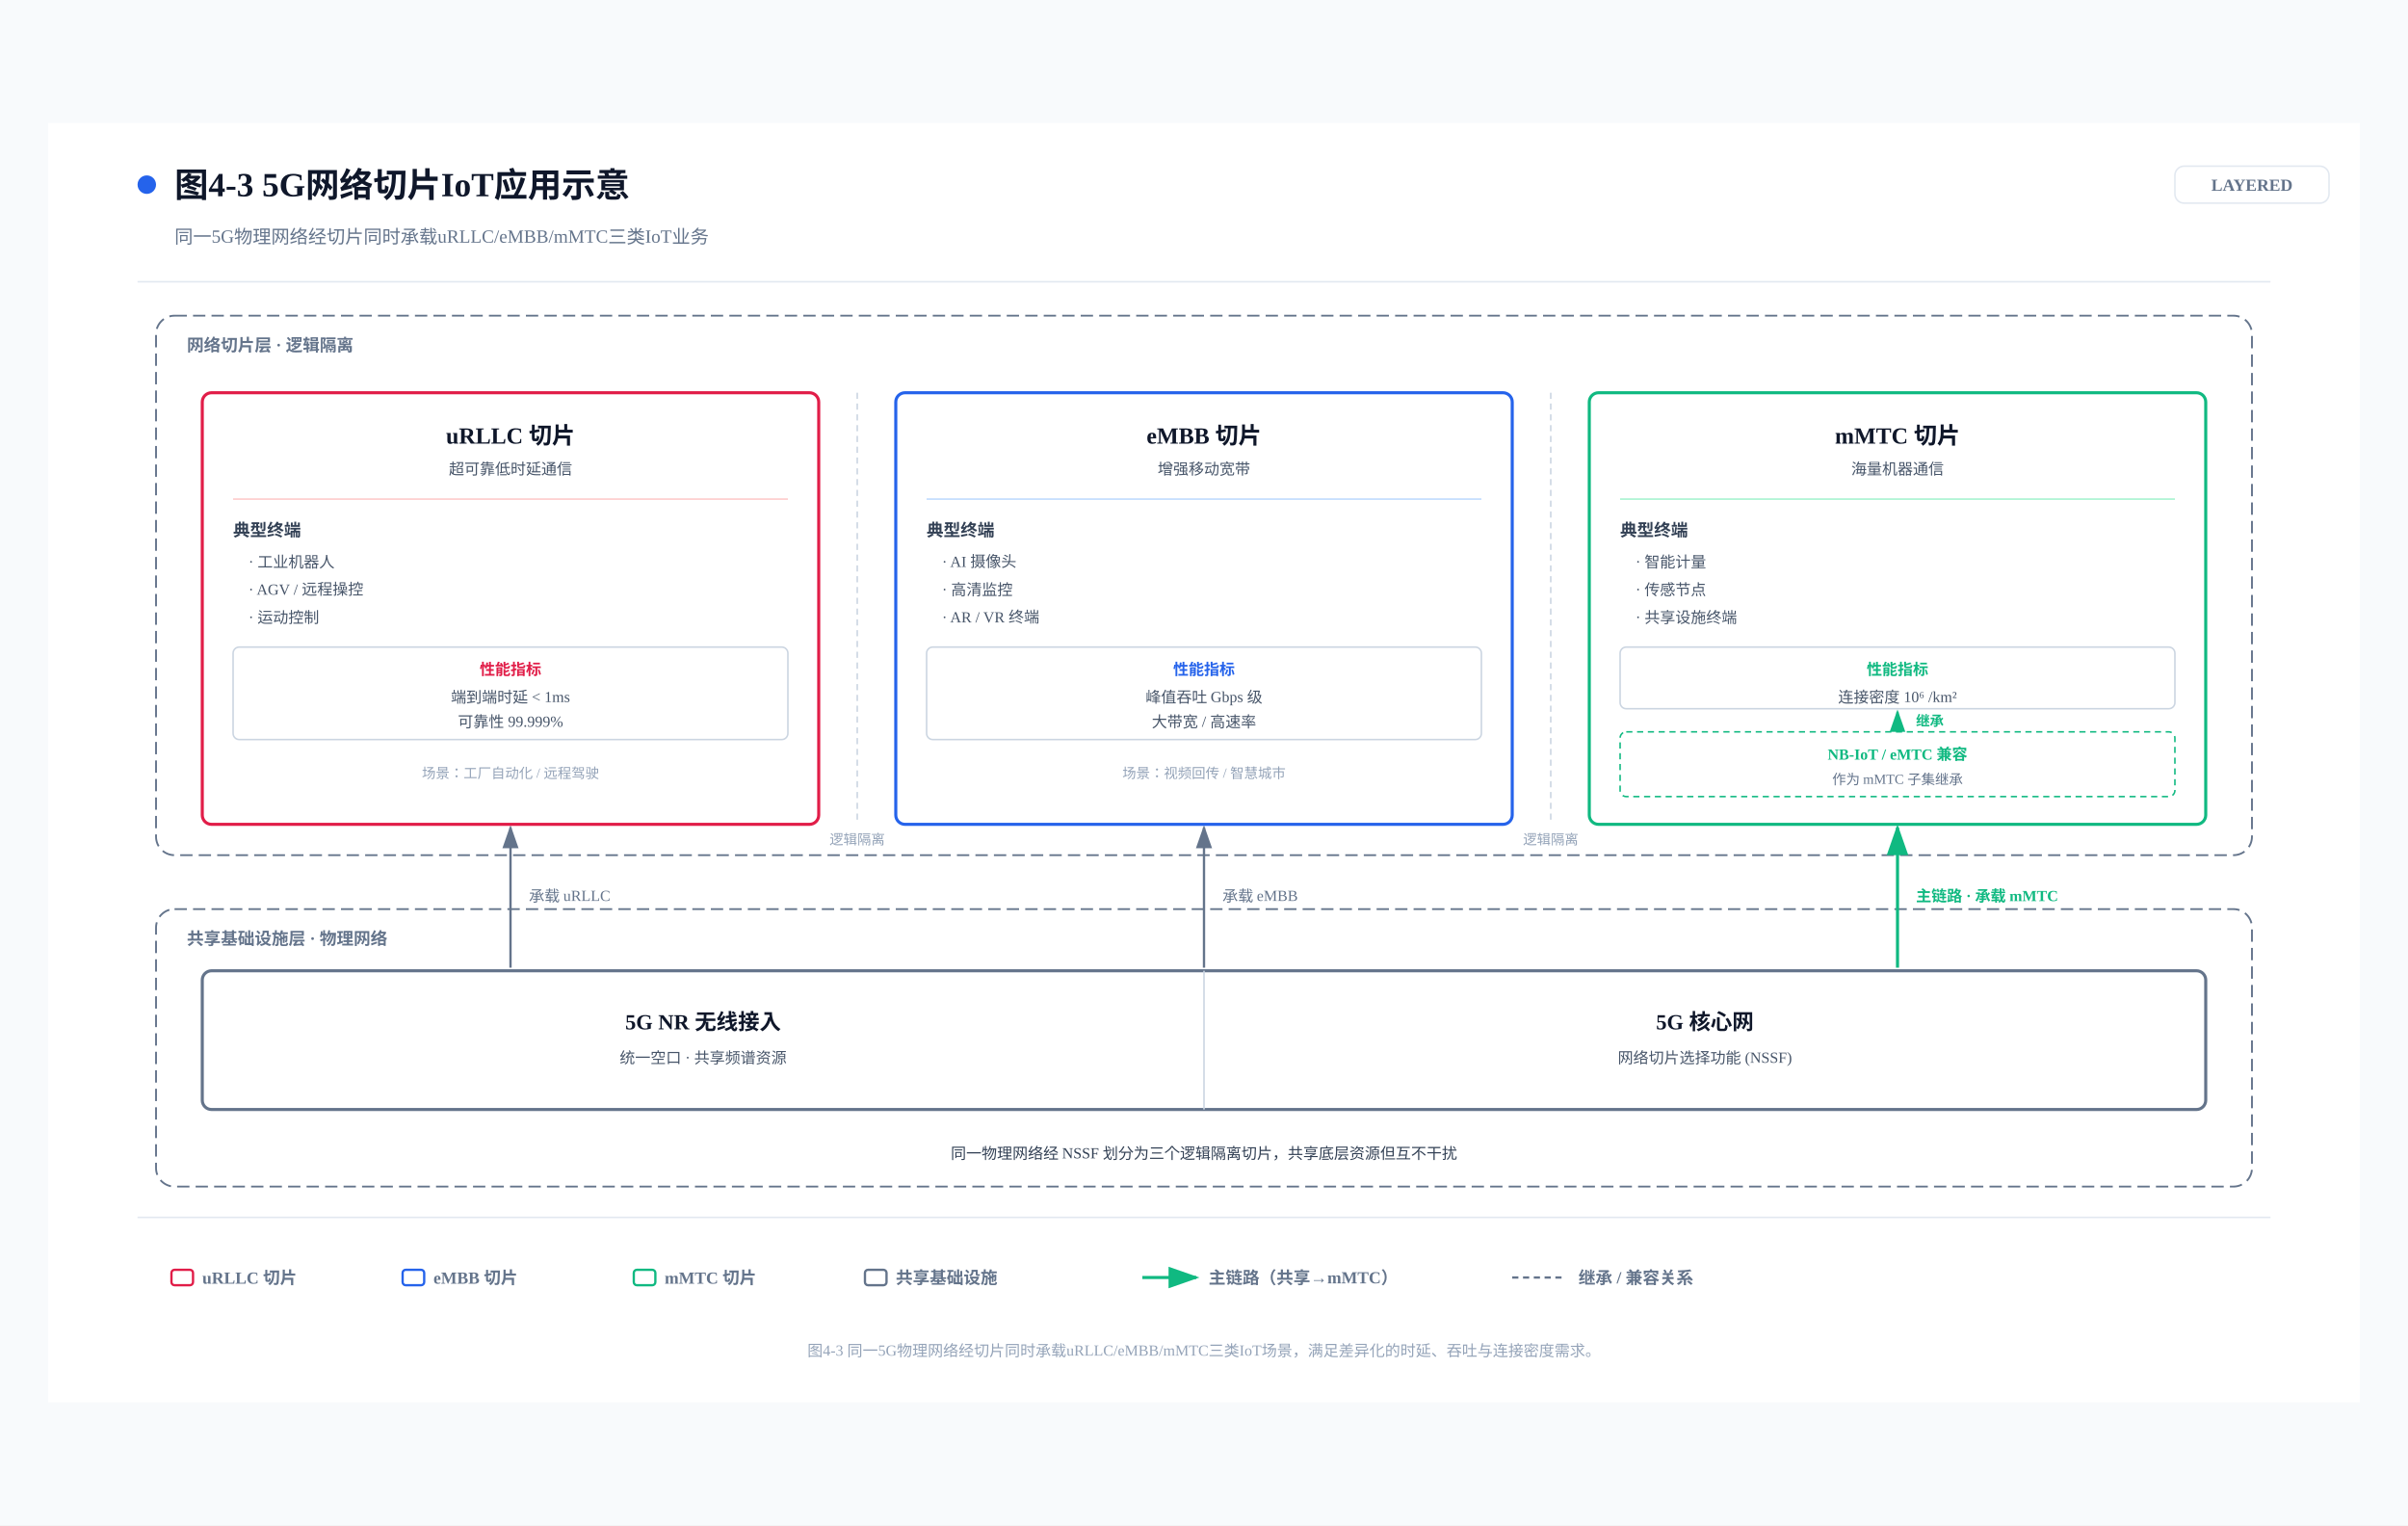
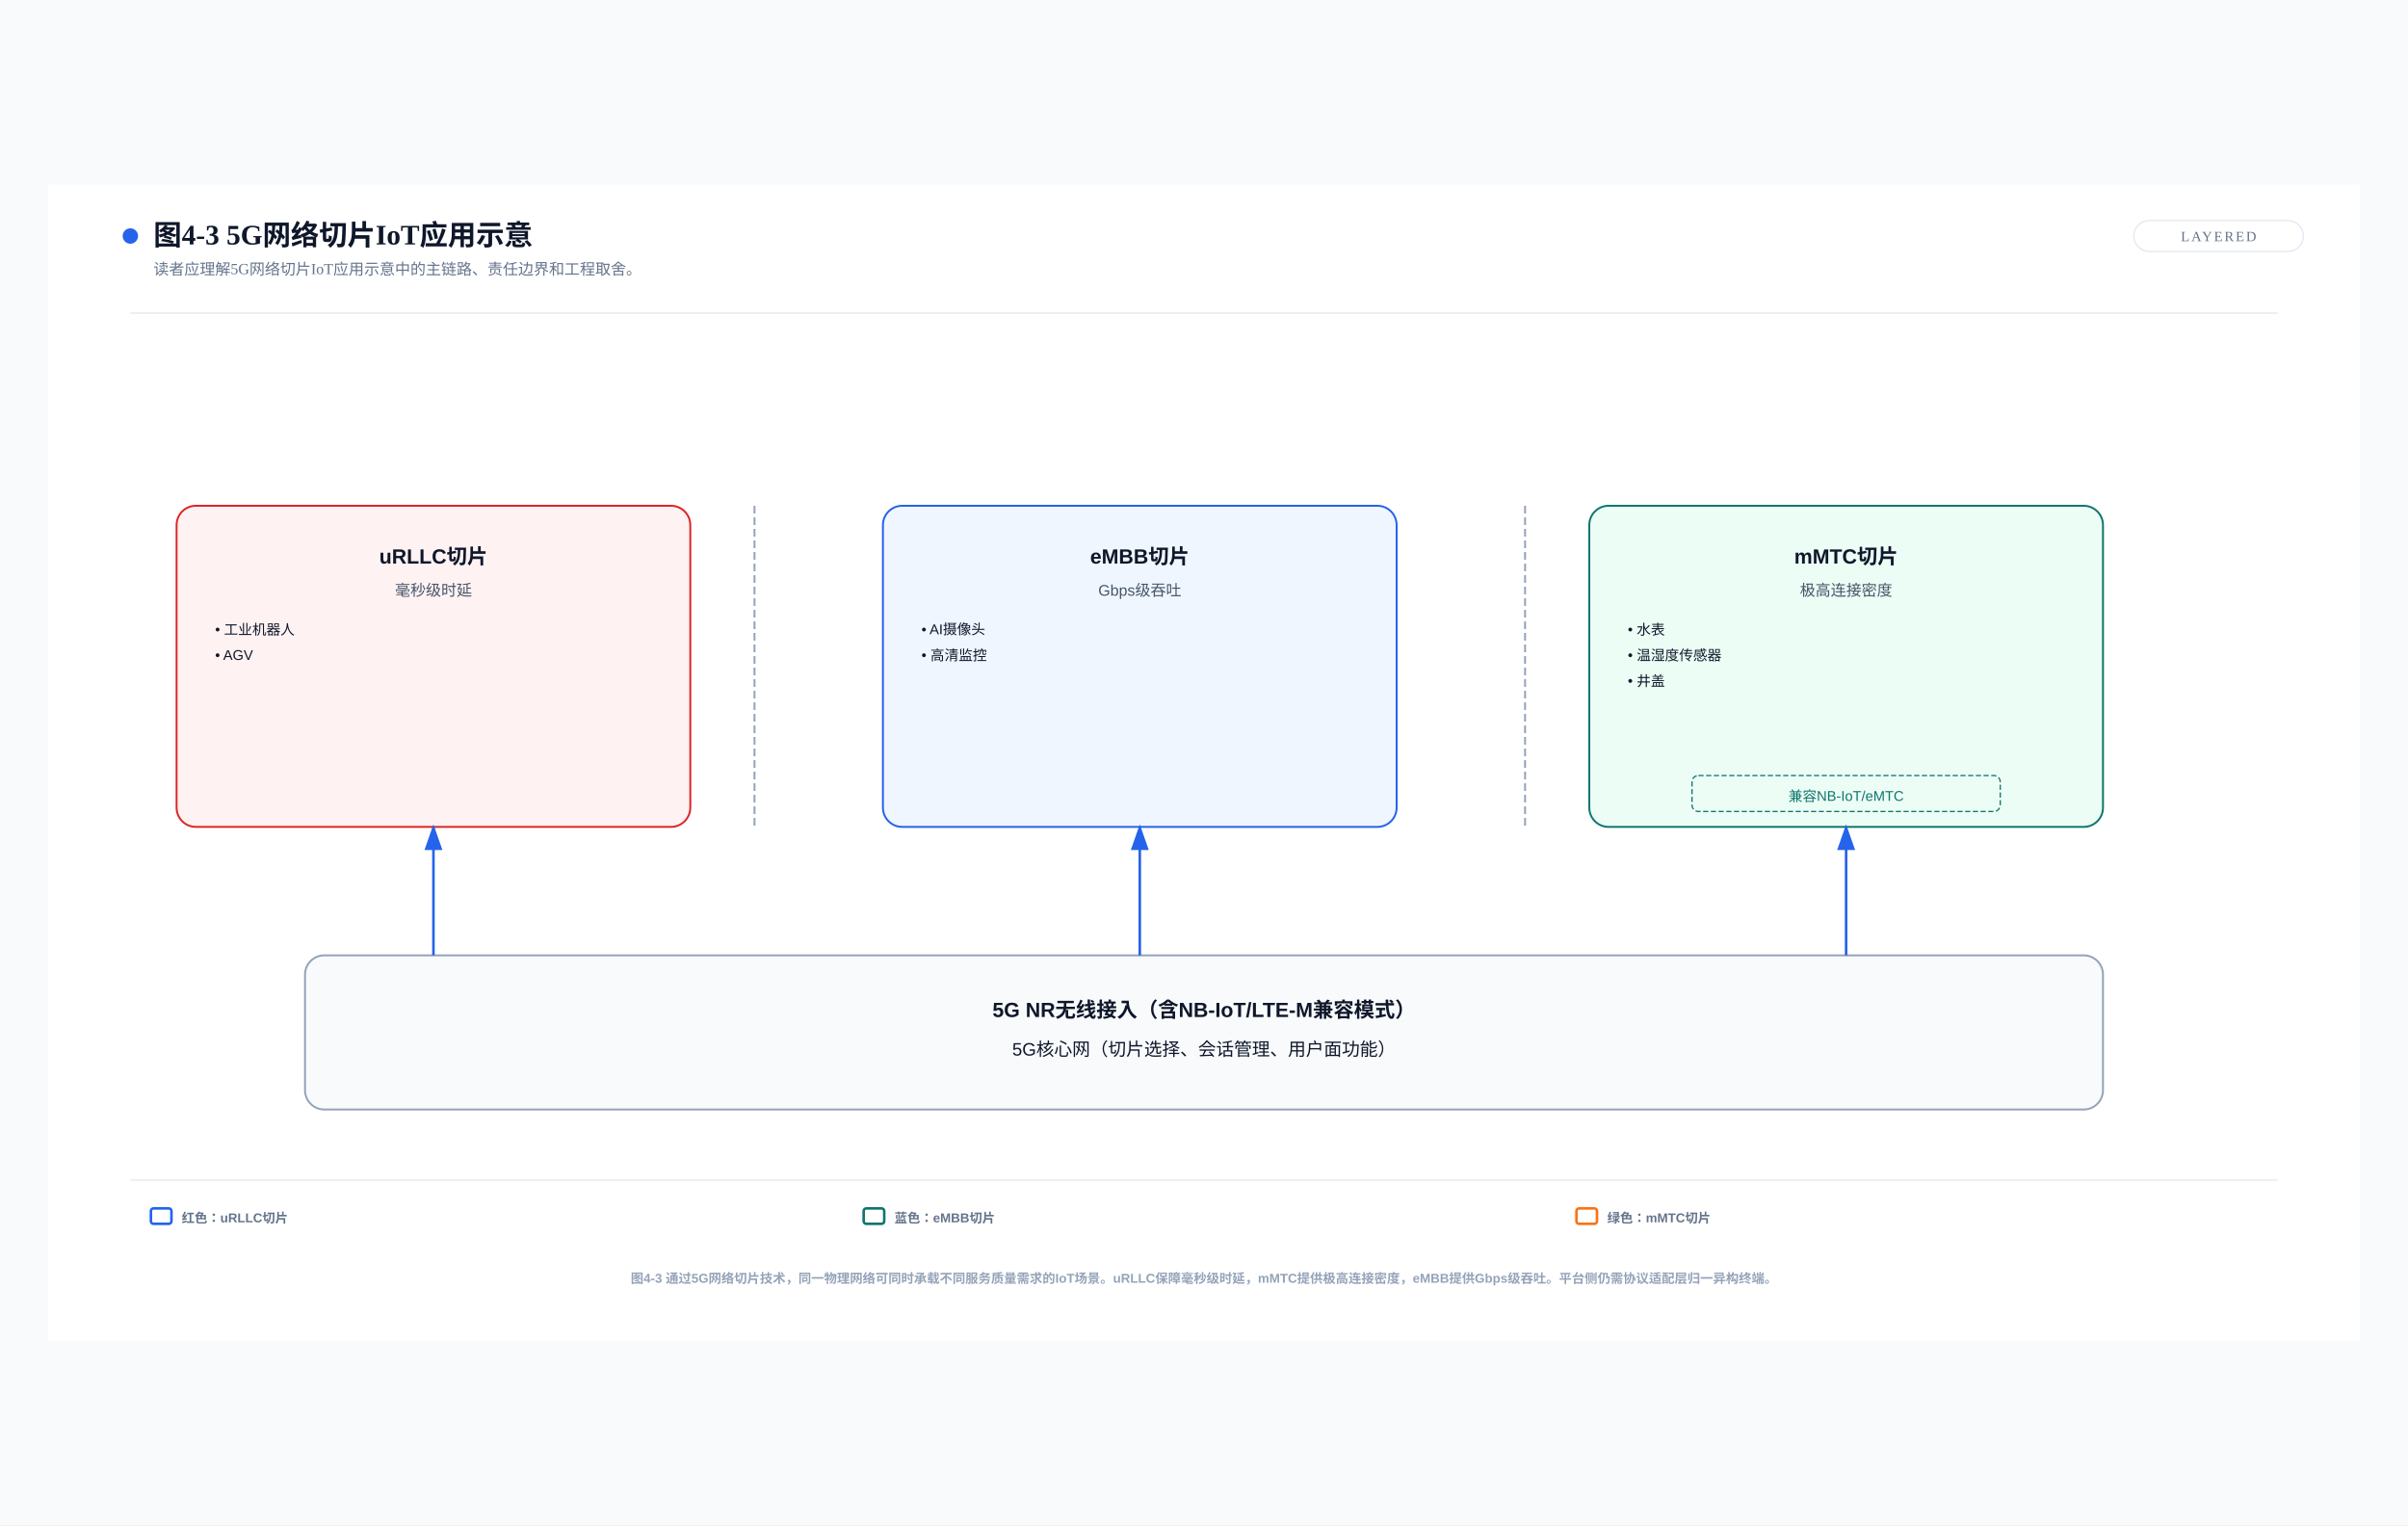
<svg xmlns="http://www.w3.org/2000/svg" width="1200" height="760" viewBox="0 0 1200 760" role="img" aria-labelledby="title desc">
  <rect width="1200" height="760" fill="#F8FAFC" />
-   <svg x="24.000" y="61.280" width="1152.000" height="637.440" viewBox="0 0 1500.000 830.000" preserveAspectRatio="xMidYMid meet">
+   <svg x="24.000" y="92.000" width="1152.000" height="576.000" viewBox="0 0 1800.000 900.000" preserveAspectRatio="xMidYMid meet">
    <defs>
-       <marker id="ah-gray" markerWidth="10" markerHeight="7" refX="9" refY="3.5" orient="auto">
-         <polygon points="0 0,10 3.5,0 7" fill="#64748B" />
+       <marker id="bp-arrow" markerWidth="10" markerHeight="7" refX="9" refY="3.5" orient="auto">
+         <polygon points="0 0, 10 3.5, 0 7" fill="#475569" />
      </marker>
-       <marker id="ah-green" markerWidth="10" markerHeight="7" refX="9" refY="3.5" orient="auto">
-         <polygon points="0 0,10 3.5,0 7" fill="#10B981" />
-       </marker>
-       <marker id="ah-blue" markerWidth="10" markerHeight="7" refX="9" refY="3.5" orient="auto">
-         <polygon points="0 0,10 3.5,0 7" fill="#2563EB" />
-       </marker>
-       <marker id="ah-red" markerWidth="10" markerHeight="7" refX="9" refY="3.5" orient="auto">
-         <polygon points="0 0,10 3.5,0 7" fill="#E11D48" />
+       <marker id="bp-arrow-primary" markerWidth="10" markerHeight="7" refX="9" refY="3.5" orient="auto">
+         <polygon points="0 0, 10 3.5, 0 7" fill="#2563EB" />
      </marker>
    </defs>
-     <rect x="0" y="0" width="1500" height="830" fill="#FFFFFF" />
+     <rect width="1800" height="900" fill="#FFFFFF" />
    <circle cx="64" cy="40" r="6" fill="#2563EB" />
-     <text x="82" y="48" fill="#0F172A" font-size="22" font-weight="700">图4-3 5G网络切片IoT应用示意</text>
-     <text x="82" y="78" fill="#64748B" font-size="12" font-weight="500">同一5G物理网络经切片同时承载uRLLC/eMBB/mMTC三类IoT业务</text>
-     <rect x="1380" y="28" width="100" height="24" rx="6" fill="#fff" stroke="#E2E8F0" stroke-width="1" />
-     <text x="1430" y="44" fill="#64748B" font-size="11" font-weight="700" text-anchor="middle">LAYERED</text>
-     <line x1="58" y1="103" x2="1442" y2="103" stroke="#E2E8F0" stroke-width="1" />
-     <rect x="70" y="125" width="1360" height="350" rx="12" fill="none" stroke="#64748B" stroke-width="1.2" stroke-dasharray="8 4" />
-     <text x="90" y="148" fill="#64748B" font-size="11" font-weight="600">网络切片层 · 逻辑隔离</text>
-     <rect x="70" y="510" width="1360" height="180" rx="12" fill="none" stroke="#64748B" stroke-width="1.2" stroke-dasharray="8 4" />
-     <text x="90" y="533" fill="#64748B" font-size="11" font-weight="600">共享基础设施层 · 物理网络</text>
-     <line x1="525" y1="175" x2="525" y2="455" stroke="#CBD5E1" stroke-width="1" stroke-dasharray="4 3" />
-     <line x1="975" y1="175" x2="975" y2="455" stroke="#CBD5E1" stroke-width="1" stroke-dasharray="4 3" />
-     <text x="525" y="468" fill="#94A3B8" font-size="9" text-anchor="middle">逻辑隔离</text>
-     <text x="975" y="468" fill="#94A3B8" font-size="9" text-anchor="middle">逻辑隔离</text>
-     <line x1="300" y1="548" x2="300" y2="457" stroke="#64748B" stroke-width="1.5" marker-end="url(#ah-gray)" />
-     <text x="312" y="505" fill="#64748B" font-size="10" font-weight="500">承载 uRLLC</text>
-     <line x1="750" y1="548" x2="750" y2="457" stroke="#64748B" stroke-width="1.5" marker-end="url(#ah-gray)" />
-     <text x="762" y="505" fill="#64748B" font-size="10" font-weight="500">承载 eMBB</text>
-     <line x1="1200" y1="548" x2="1200" y2="457" stroke="#10B981" stroke-width="2" marker-end="url(#ah-green)" />
-     <text x="1212" y="505" fill="#10B981" font-size="10" font-weight="700">主链路 · 承载 mMTC</text>
-     <rect x="100" y="175" width="400" height="280" rx="6" fill="#FFFFFF" stroke="#E11D48" stroke-width="2" />
-     <text x="300" y="208" fill="#0F172A" font-size="15" font-weight="700" text-anchor="middle">uRLLC 切片</text>
-     <text x="300" y="228" fill="#475569" font-size="10" font-weight="500" text-anchor="middle">超可靠低时延通信</text>
-     <line x1="120" y1="244" x2="480" y2="244" stroke="#FECACA" stroke-width="1" />
-     <text x="120" y="268" fill="#334155" font-size="11" font-weight="600">典型终端</text>
-     <text x="130" y="288" fill="#475569" font-size="10">· 工业机器人</text>
-     <text x="130" y="306" fill="#475569" font-size="10">· AGV / 远程操控</text>
-     <text x="130" y="324" fill="#475569" font-size="10">· 运动控制</text>
-     <rect x="120" y="340" width="360" height="60" rx="4" fill="#fff" stroke="#CBD5E1" stroke-width="1" />
-     <text x="300" y="358" fill="#E11D48" font-size="10" font-weight="700" text-anchor="middle">性能指标</text>
-     <text x="300" y="376" fill="#475569" font-size="10" text-anchor="middle">端到端时延 &lt; 1ms</text>
-     <text x="300" y="392" fill="#475569" font-size="10" text-anchor="middle">可靠性 99.999%</text>
-     <text x="300" y="425" fill="#94A3B8" font-size="9" text-anchor="middle">场景：工厂自动化 / 远程驾驶</text>
-     <rect x="550" y="175" width="400" height="280" rx="6" fill="#FFFFFF" stroke="#2563EB" stroke-width="2" />
-     <text x="750" y="208" fill="#0F172A" font-size="15" font-weight="700" text-anchor="middle">eMBB 切片</text>
-     <text x="750" y="228" fill="#475569" font-size="10" font-weight="500" text-anchor="middle">增强移动宽带</text>
-     <line x1="570" y1="244" x2="930" y2="244" stroke="#BFDBFE" stroke-width="1" />
-     <text x="570" y="268" fill="#334155" font-size="11" font-weight="600">典型终端</text>
-     <text x="580" y="288" fill="#475569" font-size="10">· AI 摄像头</text>
-     <text x="580" y="306" fill="#475569" font-size="10">· 高清监控</text>
-     <text x="580" y="324" fill="#475569" font-size="10">· AR / VR 终端</text>
-     <rect x="570" y="340" width="360" height="60" rx="4" fill="#fff" stroke="#CBD5E1" stroke-width="1" />
-     <text x="750" y="358" fill="#2563EB" font-size="10" font-weight="700" text-anchor="middle">性能指标</text>
-     <text x="750" y="376" fill="#475569" font-size="10" text-anchor="middle">峰值吞吐 Gbps 级</text>
-     <text x="750" y="392" fill="#475569" font-size="10" text-anchor="middle">大带宽 / 高速率</text>
-     <text x="750" y="425" fill="#94A3B8" font-size="9" text-anchor="middle">场景：视频回传 / 智慧城市</text>
-     <rect x="1000" y="175" width="400" height="280" rx="6" fill="#FFFFFF" stroke="#10B981" stroke-width="2" />
-     <text x="1200" y="208" fill="#0F172A" font-size="15" font-weight="700" text-anchor="middle">mMTC 切片</text>
-     <text x="1200" y="228" fill="#475569" font-size="10" font-weight="500" text-anchor="middle">海量机器通信</text>
-     <line x1="1020" y1="244" x2="1380" y2="244" stroke="#A7F3D0" stroke-width="1" />
-     <text x="1020" y="268" fill="#334155" font-size="11" font-weight="600">典型终端</text>
-     <text x="1030" y="288" fill="#475569" font-size="10">· 智能计量</text>
-     <text x="1030" y="306" fill="#475569" font-size="10">· 传感节点</text>
-     <text x="1030" y="324" fill="#475569" font-size="10">· 共享设施终端</text>
-     <rect x="1020" y="340" width="360" height="40" rx="4" fill="#fff" stroke="#CBD5E1" stroke-width="1" />
-     <text x="1200" y="358" fill="#10B981" font-size="10" font-weight="700" text-anchor="middle">性能指标</text>
-     <text x="1200" y="376" fill="#475569" font-size="10" text-anchor="middle">连接密度 10⁶ /km²</text>
-     <line x1="1200" y1="393" x2="1200" y2="382" stroke="#10B981" stroke-width="1.5" stroke-dasharray="4 3" marker-end="url(#ah-green)" />
-     <text x="1212" y="391" fill="#10B981" font-size="9" font-weight="600">继承</text>
-     <rect x="1020" y="395" width="360" height="42" rx="4" fill="#fff" stroke="#10B981" stroke-width="1" stroke-dasharray="4 3" />
-     <text x="1200" y="413" fill="#10B981" font-size="10" font-weight="700" text-anchor="middle">NB-IoT / eMTC 兼容</text>
-     <text x="1200" y="429" fill="#64748B" font-size="9" text-anchor="middle">作为 mMTC 子集继承</text>
-     <rect x="100" y="550" width="1300" height="90" rx="6" fill="#FFFFFF" stroke="#64748B" stroke-width="2" />
-     <line x1="750" y1="550" x2="750" y2="640" stroke="#CBD5E1" stroke-width="1" />
-     <text x="425" y="588" fill="#0F172A" font-size="14" font-weight="700" text-anchor="middle">5G NR 无线接入</text>
-     <text x="425" y="610" fill="#475569" font-size="10" text-anchor="middle">统一空口 · 共享频谱资源</text>
-     <text x="1075" y="588" fill="#0F172A" font-size="14" font-weight="700" text-anchor="middle">5G 核心网</text>
-     <text x="1075" y="610" fill="#475569" font-size="10" text-anchor="middle">网络切片选择功能 (NSSF)</text>
-     <text x="750" y="672" fill="#334155" font-size="10" text-anchor="middle">同一物理网络经 NSSF 划分为三个逻辑隔离切片，共享底层资源但互不干扰</text>
-     <line x1="58" y1="710" x2="1442" y2="710" stroke="#E2E8F0" stroke-width="1" />
-     <rect x="80" y="744" width="14" height="10" rx="2" fill="#fff" stroke="#E11D48" stroke-width="1.5" />
-     <text x="100" y="753" fill="#64748B" font-size="11" font-weight="600">uRLLC 切片</text>
-     <rect x="230" y="744" width="14" height="10" rx="2" fill="#fff" stroke="#2563EB" stroke-width="1.5" />
-     <text x="250" y="753" fill="#64748B" font-size="11" font-weight="600">eMBB 切片</text>
-     <rect x="380" y="744" width="14" height="10" rx="2" fill="#fff" stroke="#10B981" stroke-width="1.5" />
-     <text x="400" y="753" fill="#64748B" font-size="11" font-weight="600">mMTC 切片</text>
-     <rect x="530" y="744" width="14" height="10" rx="2" fill="#fff" stroke="#64748B" stroke-width="1.5" />
-     <text x="550" y="753" fill="#64748B" font-size="11" font-weight="600">共享基础设施</text>
-     <line x1="710" y1="749" x2="745" y2="749" stroke="#10B981" stroke-width="2" marker-end="url(#ah-green)" />
-     <text x="753" y="753" fill="#64748B" font-size="11" font-weight="600">主链路（共享→mMTC）</text>
-     <line x1="950" y1="749" x2="985" y2="749" stroke="#64748B" stroke-width="1.5" stroke-dasharray="4 3" />
-     <text x="993" y="753" fill="#64748B" font-size="11" font-weight="600">继承 / 兼容关系</text>
-     <text x="750" y="800" fill="#94A3B8" font-size="10" text-anchor="middle">图4-3 同一5G物理网络经切片同时承载uRLLC/eMBB/mMTC三类IoT场景，满足差异化的时延、吞吐与连接密度需求。</text>
+     <text x="82" y="47" fill="#0F172A" font-size="22" font-weight="700">图4-3 5G网络切片IoT应用示意</text>
+     <text x="82" y="70" fill="#64748B" font-size="12">读者应理解5G网络切片IoT应用示意中的主链路、责任边界和工程取舍。</text>
+     <rect x="1624" y="28" width="132" height="24" rx="12" fill="#FFFFFF" stroke="#E2E8F0" />
+     <text x="1690" y="44" fill="#64748B" font-size="11" text-anchor="middle" letter-spacing="1.4">LAYERED</text>
+     <line x1="64" y1="100" x2="1736" y2="100" stroke="#E2E8F0" />
+     <g data-layout="layered">
+       <rect x="200" y="600" width="1400" height="120" rx="15" fill="#F8FAFC" stroke="#94A3B8" stroke-width="1.5" />
+       <text x="900" y="648" fill="#0F172A" font-size="16" font-weight="600" text-anchor="middle" font-family="'PingFang SC','Microsoft YaHei','Noto Sans SC',Arial,sans-serif">5G NR无线接入（含NB-IoT/LTE-M兼容模式）</text>
+       <text x="900" y="678" fill="#0F172A" font-size="14" text-anchor="middle" font-family="'PingFang SC','Microsoft YaHei','Noto Sans SC',Arial,sans-serif">5G核心网（切片选择、会话管理、用户面功能）</text>
+       <line x1="550" y1="250" x2="550" y2="500" stroke="#94A3B8" stroke-width="1.5" stroke-dasharray="6,3" />
+       <line x1="1150" y1="250" x2="1150" y2="500" stroke="#94A3B8" stroke-width="1.5" stroke-dasharray="6,3" />
+       <rect x="100" y="250" width="400" height="250" rx="15" fill="#FEF2F2" stroke="#DC2626" stroke-width="1.5" />
+       <text x="300" y="295" fill="#0F172A" font-size="16" font-weight="600" text-anchor="middle" font-family="'PingFang SC','Microsoft YaHei','Noto Sans SC',Arial,sans-serif">uRLLC切片</text>
+       <text x="300" y="320" fill="#475569" font-size="12" text-anchor="middle" font-family="'PingFang SC','Microsoft YaHei','Noto Sans SC',Arial,sans-serif">毫秒级时延</text>
+       <text x="130" y="350" fill="#0F172A" font-size="11" font-family="'PingFang SC','Microsoft YaHei','Noto Sans SC',Arial,sans-serif">• 工业机器人</text>
+       <text x="130" y="370" fill="#0F172A" font-size="11" font-family="'PingFang SC','Microsoft YaHei','Noto Sans SC',Arial,sans-serif">• AGV</text>
+       <rect x="650" y="250" width="400" height="250" rx="15" fill="#EFF6FF" stroke="#2563EB" stroke-width="1.5" />
+       <text x="850" y="295" fill="#0F172A" font-size="16" font-weight="600" text-anchor="middle" font-family="'PingFang SC','Microsoft YaHei','Noto Sans SC',Arial,sans-serif">eMBB切片</text>
+       <text x="850" y="320" fill="#475569" font-size="12" text-anchor="middle" font-family="'PingFang SC','Microsoft YaHei','Noto Sans SC',Arial,sans-serif">Gbps级吞吐</text>
+       <text x="680" y="350" fill="#0F172A" font-size="11" font-family="'PingFang SC','Microsoft YaHei','Noto Sans SC',Arial,sans-serif">• AI摄像头</text>
+       <text x="680" y="370" fill="#0F172A" font-size="11" font-family="'PingFang SC','Microsoft YaHei','Noto Sans SC',Arial,sans-serif">• 高清监控</text>
+       <rect x="1200" y="250" width="400" height="250" rx="15" fill="#ECFDF5" stroke="#0F766E" stroke-width="1.5" />
+       <text x="1400" y="295" fill="#0F172A" font-size="16" font-weight="600" text-anchor="middle" font-family="'PingFang SC','Microsoft YaHei','Noto Sans SC',Arial,sans-serif">mMTC切片</text>
+       <text x="1400" y="320" fill="#475569" font-size="12" text-anchor="middle" font-family="'PingFang SC','Microsoft YaHei','Noto Sans SC',Arial,sans-serif">极高连接密度</text>
+       <text x="1230" y="350" fill="#0F172A" font-size="11" font-family="'PingFang SC','Microsoft YaHei','Noto Sans SC',Arial,sans-serif">• 水表</text>
+       <text x="1230" y="370" fill="#0F172A" font-size="11" font-family="'PingFang SC','Microsoft YaHei','Noto Sans SC',Arial,sans-serif">• 温湿度传感器</text>
+       <text x="1230" y="390" fill="#0F172A" font-size="11" font-family="'PingFang SC','Microsoft YaHei','Noto Sans SC',Arial,sans-serif">• 井盖</text>
+       <rect x="1280" y="460" width="240" height="28" rx="5" fill="none" stroke="#0F766E" stroke-width="1" stroke-dasharray="4,2" />
+       <text x="1400" y="480" fill="#0F766E" font-size="11" text-anchor="middle" font-family="'PingFang SC','Microsoft YaHei','Noto Sans SC',Arial,sans-serif">兼容NB-IoT/eMTC</text>
+       <line x1="300" y1="600" x2="300" y2="500" stroke="#2563EB" stroke-width="2" marker-end="url(#bp-arrow-primary)" />
+       <line x1="850" y1="600" x2="850" y2="500" stroke="#2563EB" stroke-width="2" marker-end="url(#bp-arrow-primary)" />
+       <line x1="1400" y1="600" x2="1400" y2="500" stroke="#2563EB" stroke-width="2" marker-end="url(#bp-arrow-primary)" />
+     </g>
+     <line x1="64" y1="775" x2="1736" y2="775" stroke="#E2E8F0" />
+     <rect x="80" y="797" width="16" height="12" rx="2" fill="#FFFFFF" stroke="#2563EB" stroke-width="2" />
+     <text x="104" y="808" fill="#64748B" font-size="10" font-family="Arial, 'PingFang SC', 'Microsoft YaHei', sans-serif" font-weight="600" text-anchor="start">红色：uRLLC切片</text>
+     <rect x="635" y="797" width="16" height="12" rx="2" fill="#FFFFFF" stroke="#0F766E" stroke-width="2" />
+     <text x="659" y="808" fill="#64748B" font-size="10" font-family="Arial, 'PingFang SC', 'Microsoft YaHei', sans-serif" font-weight="600" text-anchor="start">蓝色：eMBB切片</text>
+     <rect x="1190" y="797" width="16" height="12" rx="2" fill="#FFFFFF" stroke="#F97316" stroke-width="2" />
+     <text x="1214" y="808" fill="#64748B" font-size="10" font-family="Arial, 'PingFang SC', 'Microsoft YaHei', sans-serif" font-weight="600" text-anchor="start">绿色：mMTC切片</text>
+     <text x="900" y="855" fill="#94A3B8" font-size="10" font-family="Arial, 'PingFang SC', 'Microsoft YaHei', sans-serif" font-weight="600" text-anchor="middle">图4-3 通过5G网络切片技术，同一物理网络可同时承载不同服务质量需求的IoT场景。uRLLC保障毫秒级时延，mMTC提供极高连接密度，eMBB提供Gbps级吞吐。平台侧仍需协议适配层归一异构终端。</text>
  </svg>
</svg>
